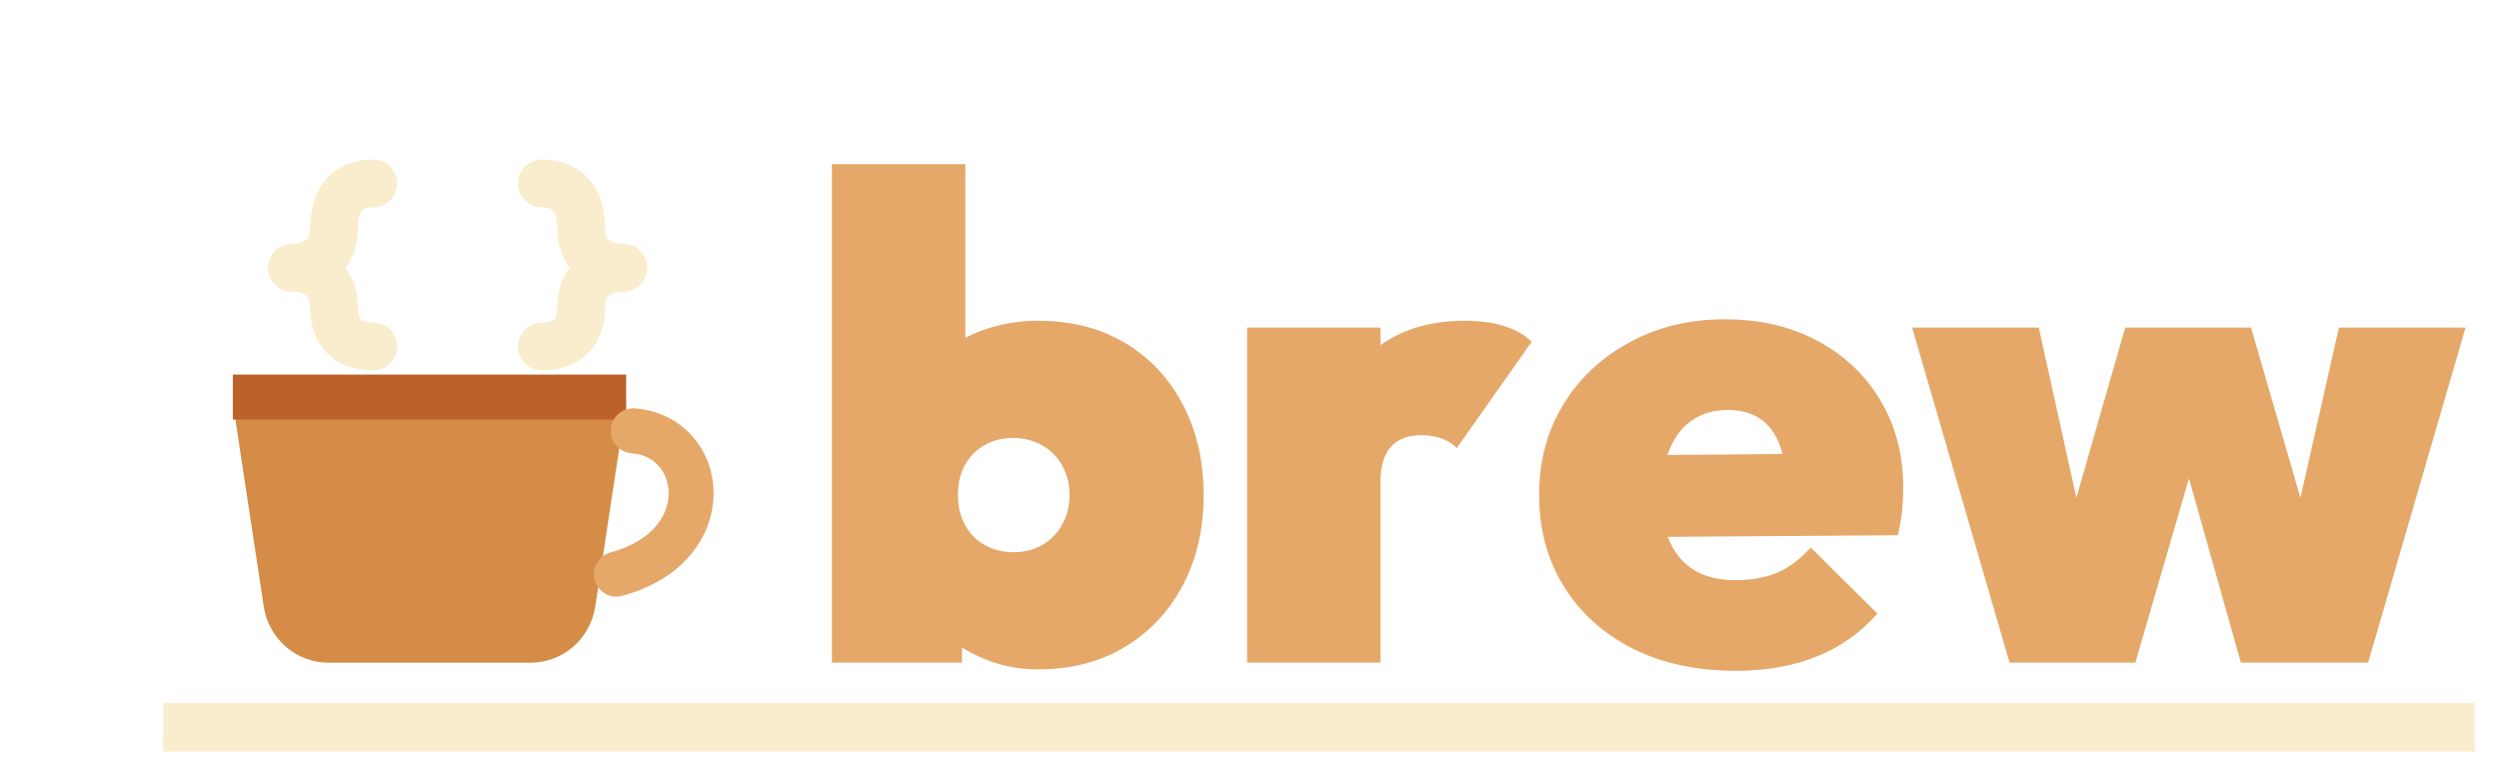
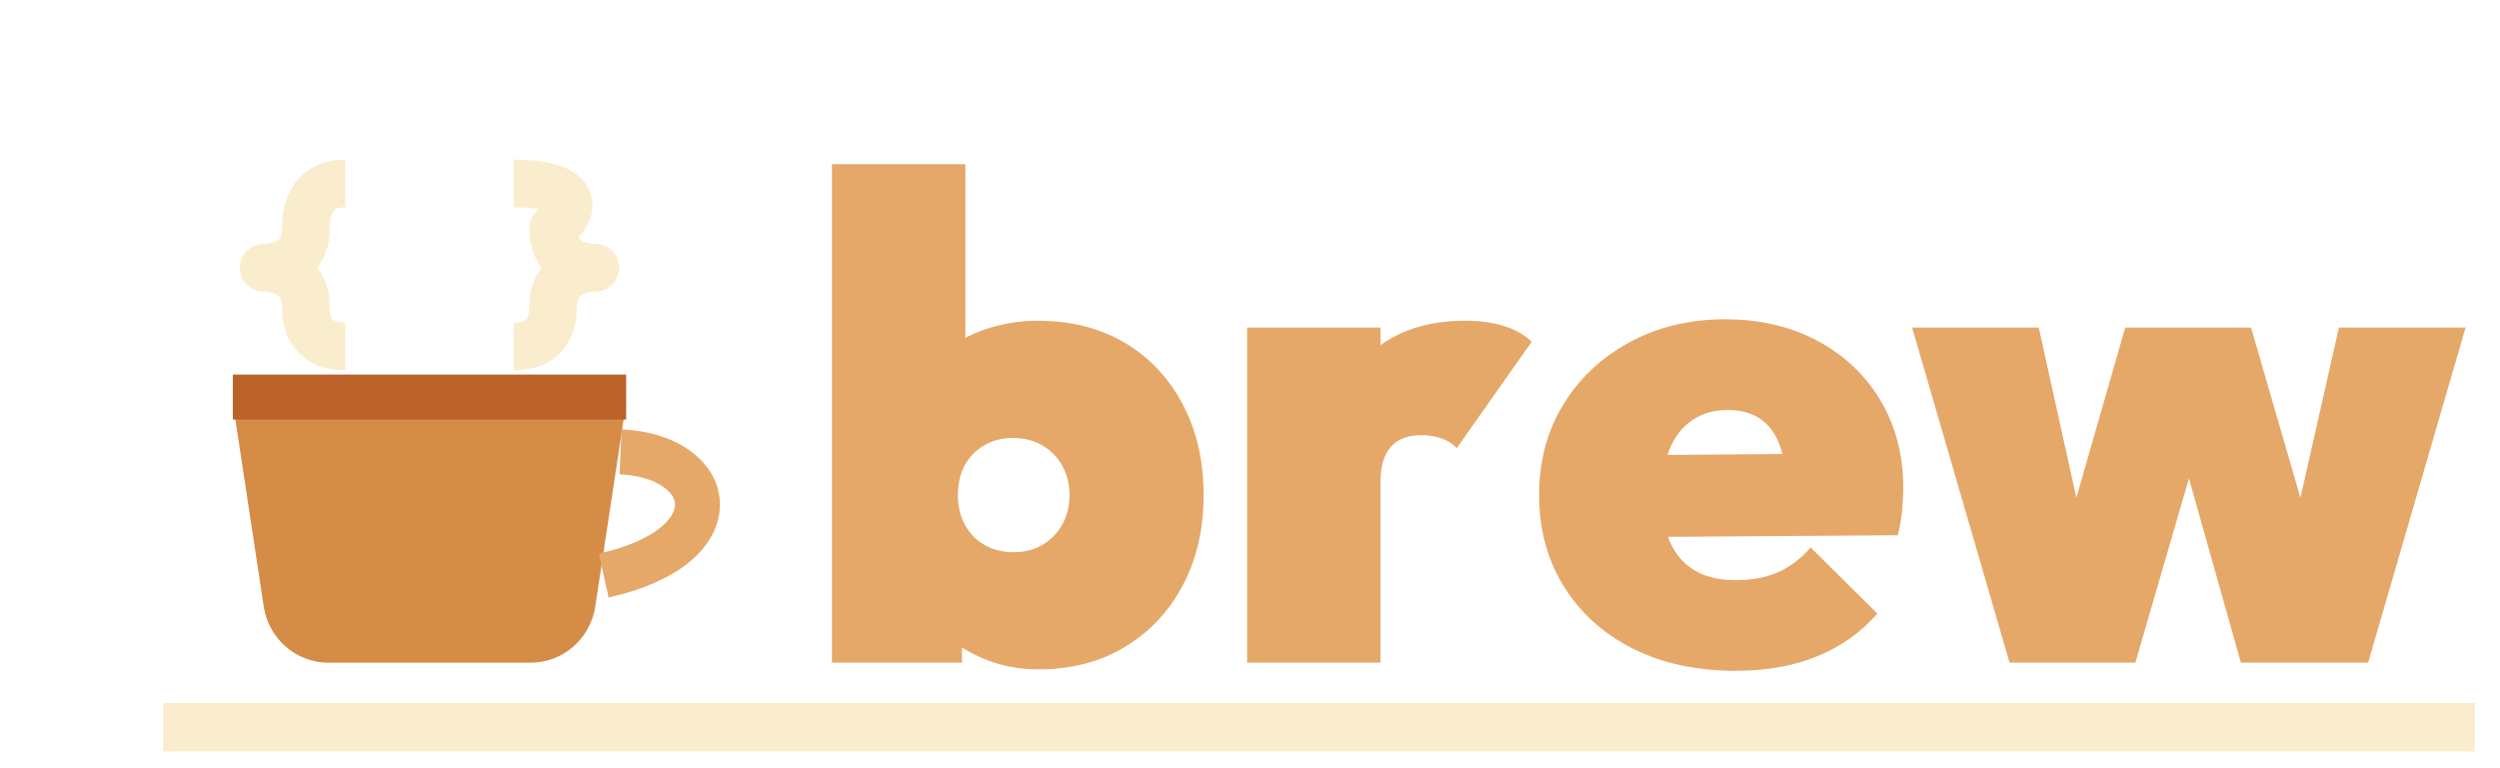
<svg xmlns="http://www.w3.org/2000/svg" viewBox="0 0 154.7 47.5" fill="none" role="img" aria-label="Brew">
  <g transform="translate(0.50,-1.17) scale(0.8696)">
    <path fill="#D48C46" d="M16 30h28l-2.2 14.5c-.35 2.3-2.3 4-4.6 4H22.8c-2.3 0-4.25-1.7-4.6-4L16 30z" />
    <path fill="#BA622A" d="M16 28h28v3.2H16z" />
-     <path fill="none" stroke="#E5A869" stroke-width="3.2" stroke-linecap="round" d="M44.5 32c5.2.4 6.2 8.2-1.2 10.2" />
-     <path fill="none" stroke="#FAEDCD" stroke-width="3.4" stroke-linecap="round" stroke-linejoin="round" d="M26 26c-2.2 0-2.8-1.4-2.8-2.8 0-2.4-2-2.8-3-2.8 1 0 3-.4 3-2.8C23.2 16 23.8 14.4 26 14.4" />
-     <path fill="none" stroke="#FAEDCD" stroke-width="3.4" stroke-linecap="round" stroke-linejoin="round" d="M38 26c2.2 0 2.8-1.4 2.8-2.8 0-2.4 2-2.8 3-2.8-1 0-3-.4-3-2.8C40.8 16 40.2 14.4 38 14.4" />
+     <path fill="none" stroke="#E5A869" stroke-width="3.2" stroke-linecap="butt" stroke-linejoin="miter" d="M43.6 33.5C50.4 33.8 51.8 40.2 42.4 42.3" />
+     <path fill="none" stroke="#FAEDCD" stroke-width="3.4" stroke-linecap="butt" stroke-linejoin="round" d="M24 26c-2.2 0-2.8-1.4-2.8-2.8 0-2.4-2-2.8-3-2.8 1 0 3-.4 3-2.8C21.2 16 21.8 14.4 24 14.4" />
+     <path fill="none" stroke="#FAEDCD" stroke-width="3.4" stroke-linecap="butt" stroke-linejoin="round" d="M36 26c2.2 0 2.8-1.4 2.8-2.8 0-2.4 2-2.8 3-2.8-1 0-3-.4-3-2.8C40.8 16 40.2 14.4 36 14.4" />
  </g>
  <path fill="#E5A869" d="M64.27 41.42Q62.41 41.42 60.77 40.71Q59.13 39.99 57.99 38.79Q56.85 37.59 56.52 36.15V24.69Q56.85 23.26 57.99 22.17Q59.13 21.07 60.77 20.46Q62.41 19.85 64.27 19.85Q67.34 19.85 69.64 21.22Q71.94 22.59 73.22 25.03Q74.51 27.47 74.51 30.63Q74.51 33.79 73.22 36.22Q71.94 38.64 69.64 40.03Q67.34 41.42 64.27 41.42ZM51.50 41.00V10.16H59.76V25.37L58.41 30.38L59.55 35.44V41.00ZM62.75 34.17Q63.76 34.17 64.54 33.71Q65.32 33.25 65.76 32.45Q66.21 31.65 66.21 30.63Q66.21 29.62 65.76 28.82Q65.32 28.02 64.52 27.56Q63.72 27.10 62.71 27.10Q61.70 27.10 60.92 27.56Q60.14 28.02 59.72 28.80Q59.30 29.58 59.30 30.63Q59.30 31.69 59.74 32.49Q60.18 33.29 60.96 33.73Q61.74 34.17 62.75 34.17Z" />
  <path fill="#E5A869" d="M77.20 41.00V20.27H85.46V41.00ZM85.46 29.79 81.63 26.38Q83.23 23.01 85.36 21.43Q87.49 19.85 90.69 19.85Q92.12 19.85 93.15 20.19Q94.18 20.52 94.82 21.15L90.18 27.73Q89.89 27.39 89.32 27.16Q88.75 26.93 87.99 26.93Q86.73 26.93 86.09 27.66Q85.46 28.40 85.46 29.79Z" />
  <path fill="#E5A869" d="M107.46 41.51Q103.83 41.51 101.09 40.14Q98.36 38.77 96.82 36.30Q95.28 33.84 95.28 30.63Q95.28 27.47 96.78 25.03Q98.27 22.59 100.88 21.18Q103.50 19.76 106.78 19.76Q110.03 19.76 112.51 21.09Q115.00 22.42 116.41 24.78Q117.82 27.14 117.82 30.17Q117.82 30.80 117.76 31.50Q117.70 32.19 117.49 33.12L98.78 33.25V28.19L114.41 28.06L110.58 30.30Q110.58 28.61 110.17 27.54Q109.77 26.46 108.97 25.92Q108.17 25.37 106.95 25.37Q105.69 25.37 104.76 26.00Q103.83 26.63 103.35 27.81Q102.86 28.99 102.86 30.68Q102.86 32.40 103.39 33.56Q103.92 34.72 104.93 35.31Q105.94 35.90 107.46 35.90Q108.93 35.90 110.05 35.42Q111.16 34.93 112.09 33.88L116.22 37.97Q114.66 39.74 112.47 40.62Q110.28 41.51 107.46 41.51Z" />
  <path fill="#E5A869" d="M124.40 41.00 118.37 20.27H126.21L129.54 35.35L127.22 35.40L131.56 20.27H139.35L143.74 35.40L141.38 35.35L144.79 20.27H152.63L146.60 41.00H138.72L134.68 26.67H136.36L132.19 41.00Z" />
  <rect x="10.1" y="43.5" width="143.1" height="3.0" fill="#FAEDCD" />
</svg>
